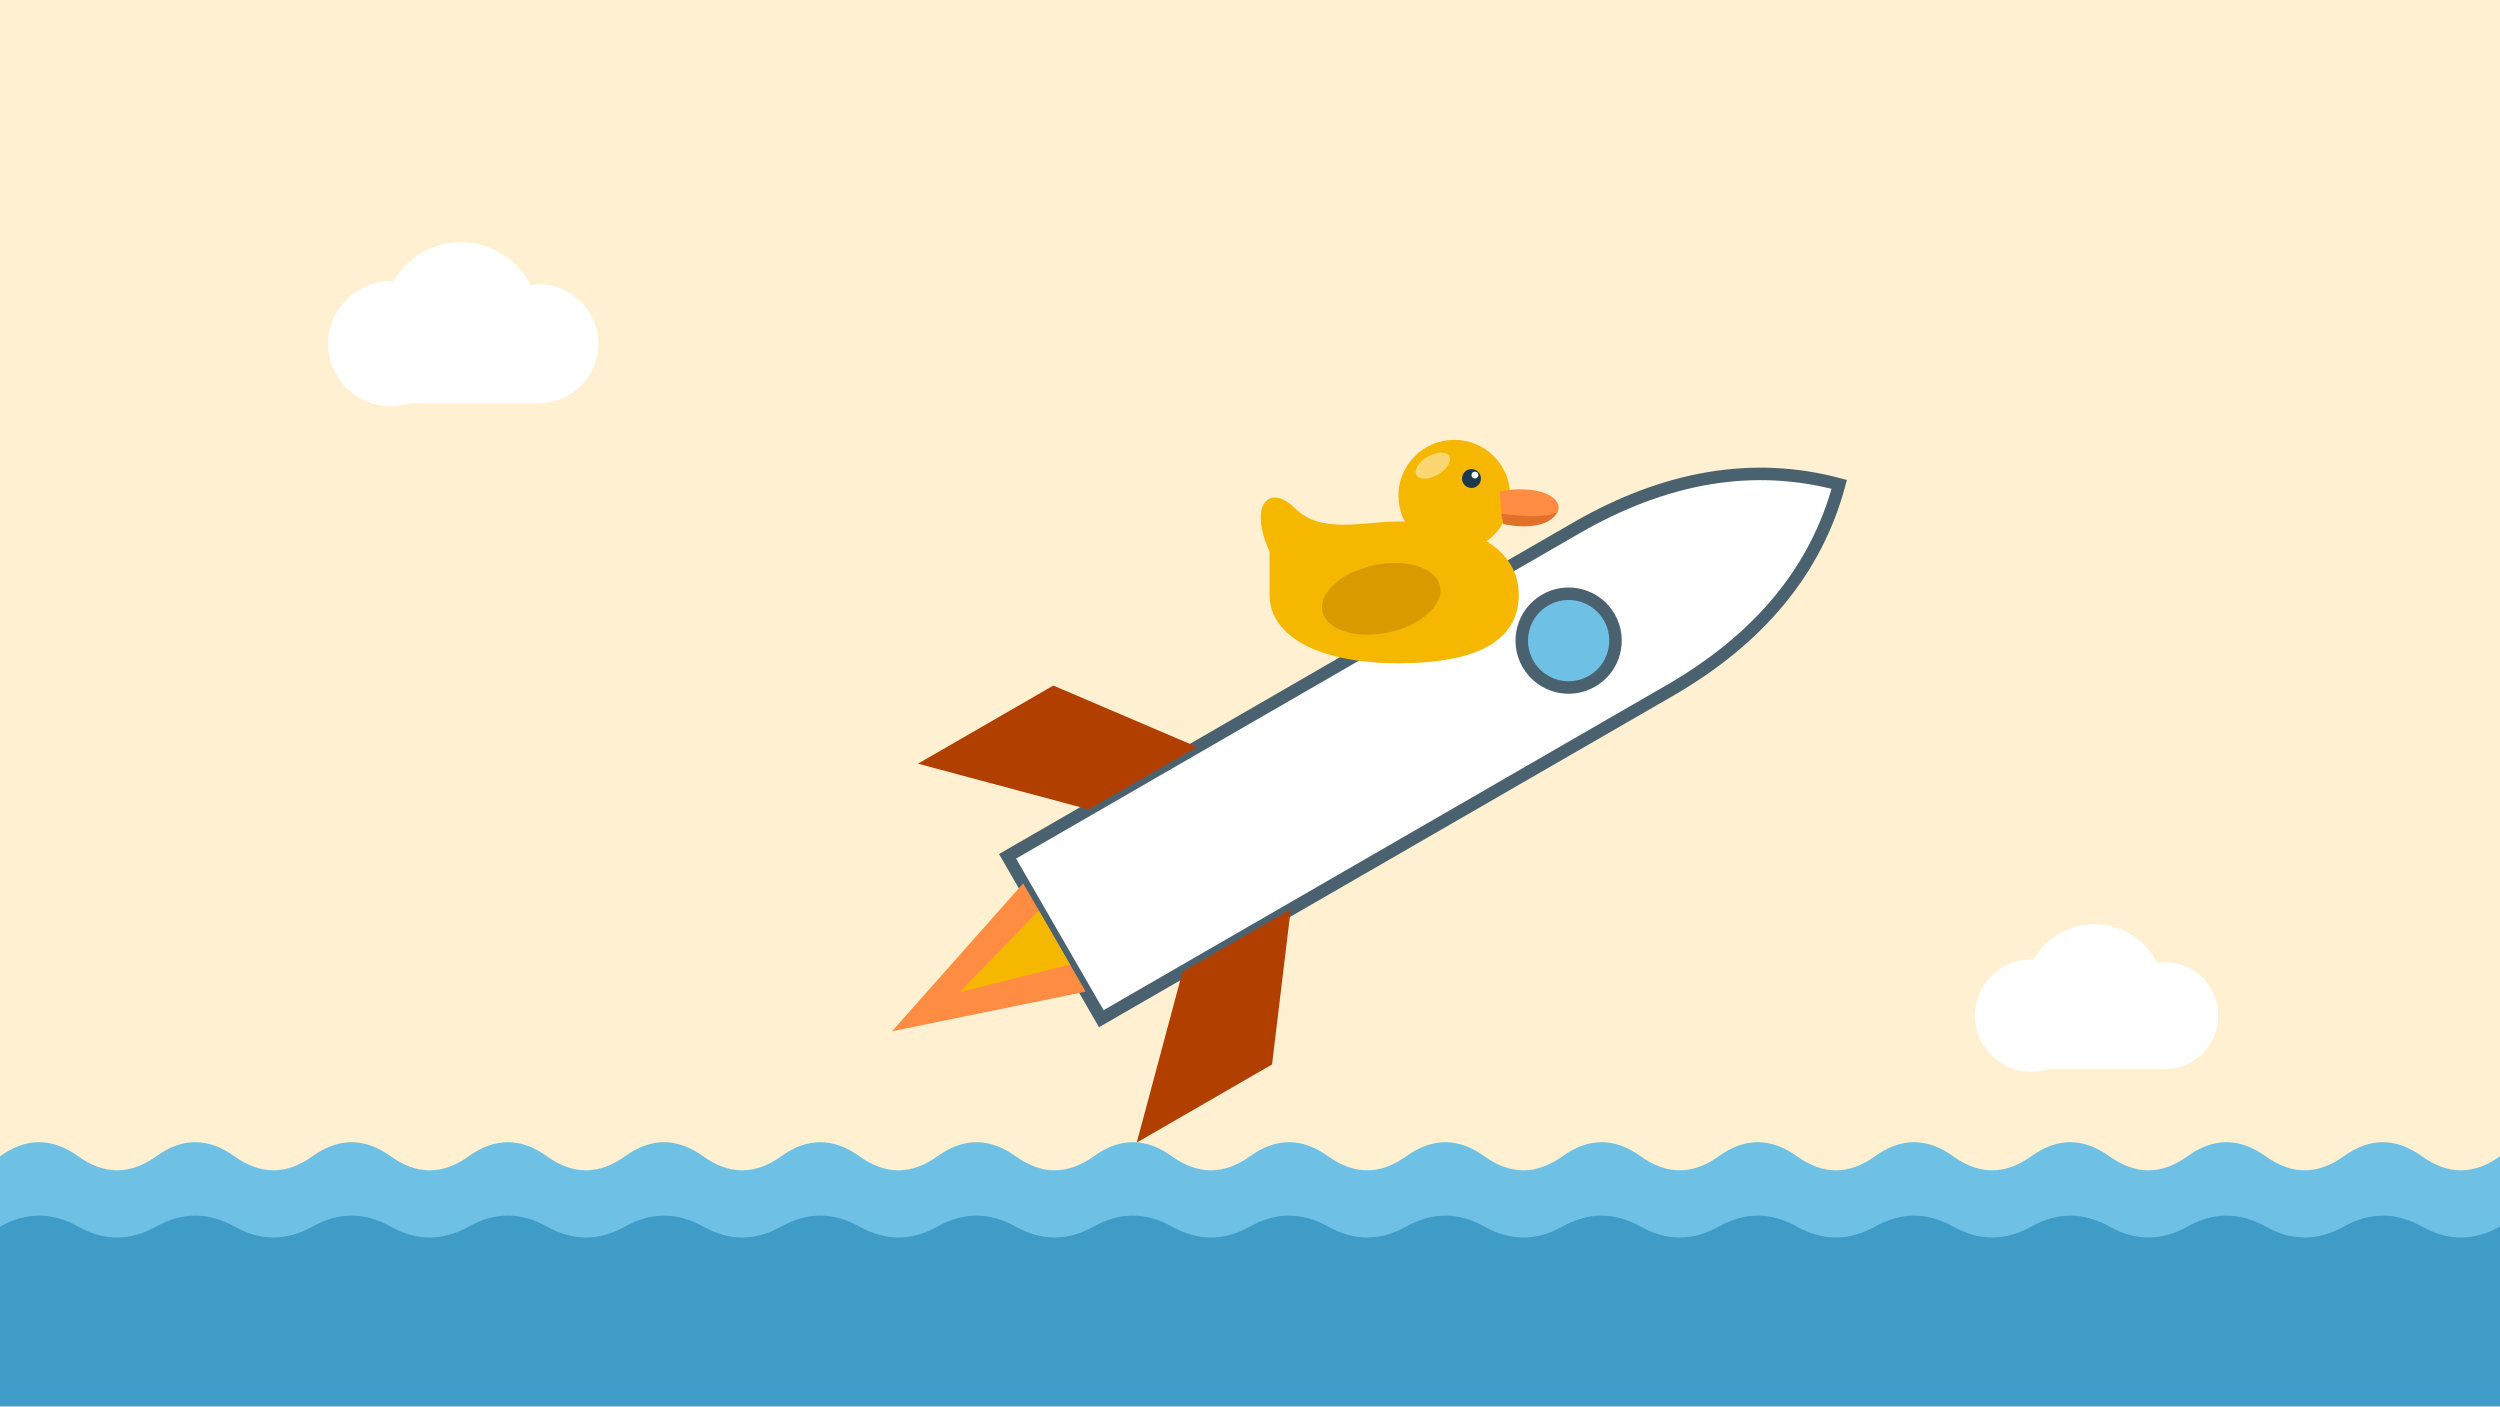
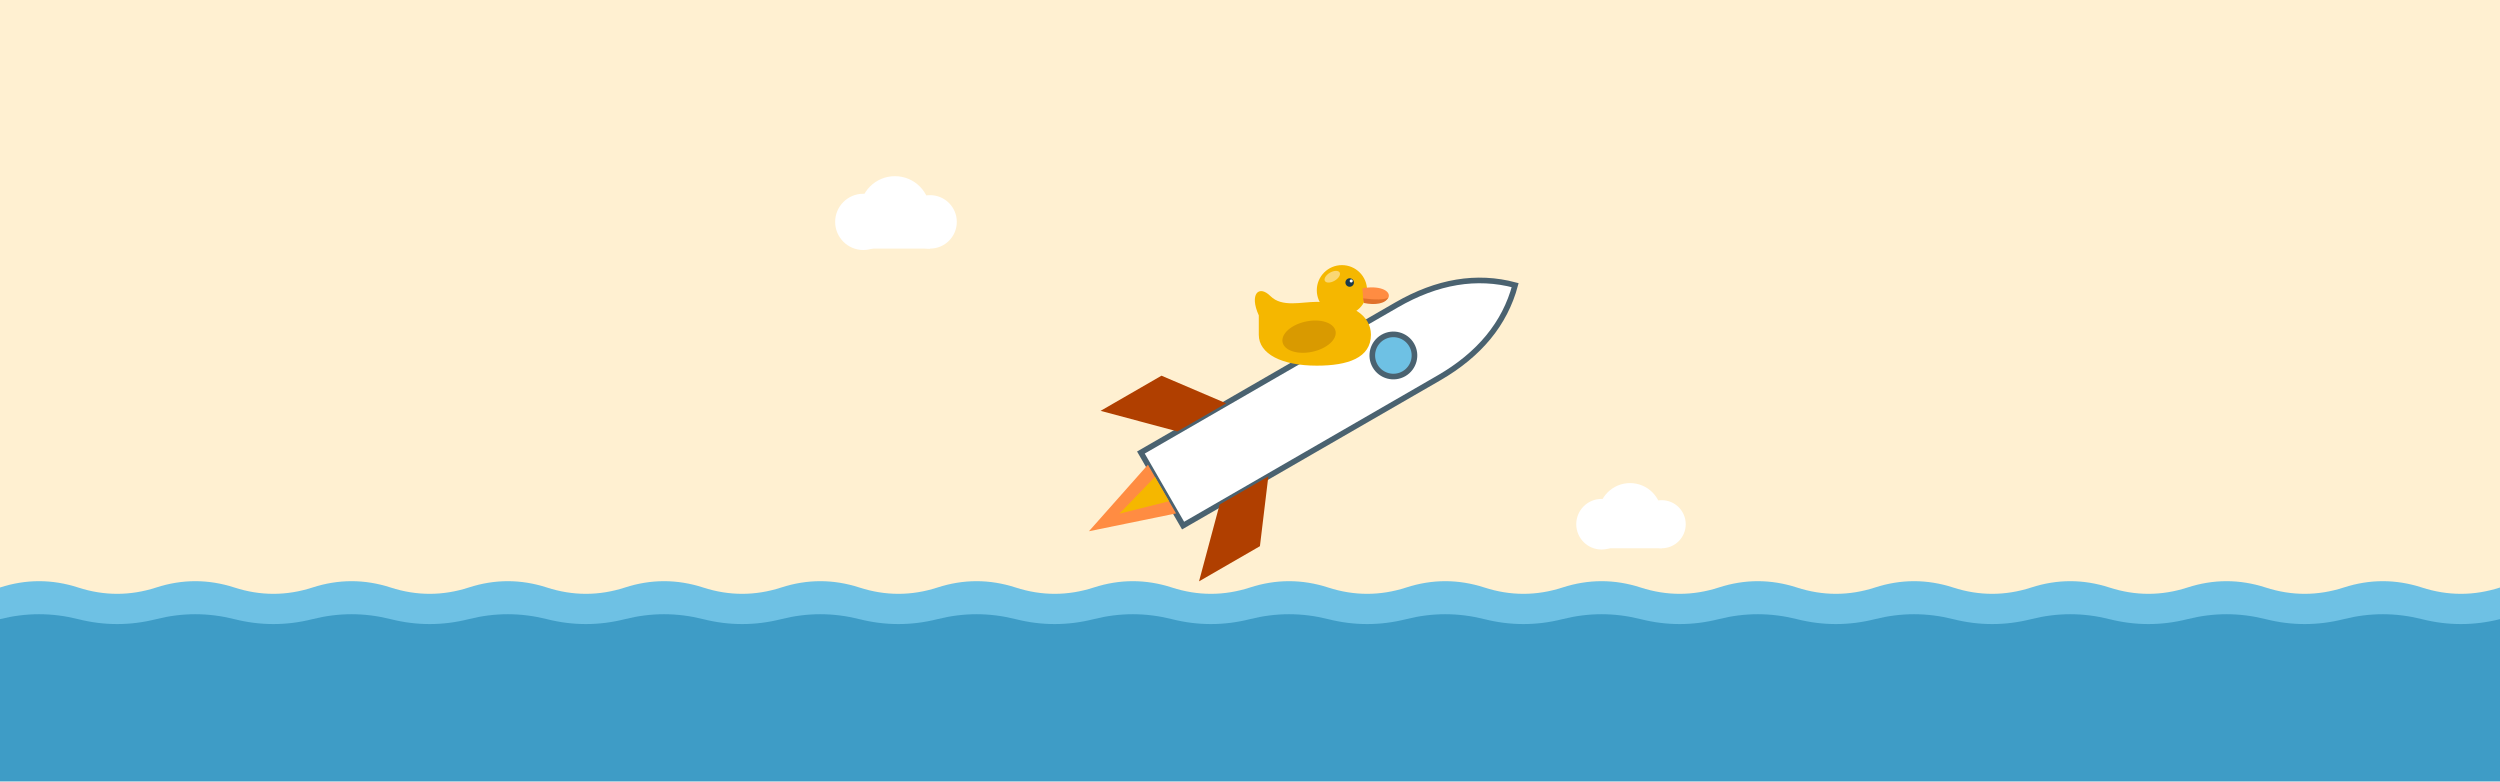
- <svg xmlns="http://www.w3.org/2000/svg" viewBox="0 0 1600 900" width="1600" height="900">
-   <rect width="1600" height="900" fill="#FFF0D1" />
-   <g transform="translate(250 220) scale(1)" fill="#FFFFFF">
-     <circle cx="0" cy="0" r="40" />
-     <circle cx="45" cy="-15" r="50" />
-     <circle cx="95" cy="0" r="38" />
-     <rect x="0" y="0" width="95" height="38" />
+ <svg xmlns="http://www.w3.org/2000/svg" viewBox="0 0 1600 500" width="1600" height="500">
+   <rect width="1600" height="500" fill="#FFF0D1" />
+   <path d="M0 376 q25 -8.1 50 0 t50 0 q25 -8.1 50 0 t50 0 q25 -8.1 50 0 t50 0 q25 -8.1 50 0 t50 0 q25 -8.1 50 0 t50 0 q25 -8.1 50 0 t50 0 q25 -8.1 50 0 t50 0 q25 -8.1 50 0 t50 0 q25 -8.1 50 0 t50 0 q25 -8.1 50 0 t50 0 q25 -8.1 50 0 t50 0 q25 -8.1 50 0 t50 0 q25 -8.1 50 0 t50 0 q25 -8.1 50 0 t50 0 q25 -8.1 50 0 t50 0 q25 -8.1 50 0 t50 0 V500 H0Z" fill="#6EC1E4" />
+   <g transform="translate(440 43) scale(0.45)">
+     <g transform="translate(250 220) scale(1)" fill="#FFFFFF">
+       <circle cx="0" cy="0" r="40" />
+       <circle cx="45" cy="-15" r="50" />
+       <circle cx="95" cy="0" r="38" />
+       <rect x="0" y="0" width="95" height="38" />
+     </g>
+     <g transform="translate(1300 650) scale(0.9)" fill="#FFFFFF">
+       <circle cx="0" cy="0" r="40" />
+       <circle cx="45" cy="-15" r="50" />
+       <circle cx="95" cy="0" r="38" />
+       <rect x="0" y="0" width="95" height="38" />
+     </g>
+     <g transform="translate(900 470) rotate(-30)">
+       <path d="M-260-60H160Q260-60 320 0 260 60 160 60H-260Z" fill="#FFFFFF" stroke="#4A6270" stroke-width="8" />
+       <circle cx="120" cy="0" r="30" fill="#6EC1E4" stroke="#4A6270" stroke-width="8" />
+       <path d="M-200-60L-280-140H-180L-120-60ZM-200 60L-280 140H-180L-120 60Z" fill="#B03F00" />
+       <path d="M-260-40L-380 0-260 40Z" fill="#FF8C42" />
+       <path d="M-260-20L-330 0-260 20Z" fill="#F5B700" />
+     </g>
+     <g transform="translate(895 375) scale(0.55 0.55)">
+       <path d="M-150-40C-175-95-150-120-120-90-90-60-40-75 0-75 90-75 140-40 140 10 140 70 80 90 0 90-90 90-150 60-150 10Z" fill="#F5B700" />
+       <ellipse cx="-20" cy="15" rx="70" ry="40" fill="#D99A00" transform="rotate(-12 -20 15)" />
+       <circle cx="65" cy="-105" r="65" fill="#F5B700" />
+       <path d="M118-110C160-118 190-105 186-88 182-72 150-70 120-78Z" fill="#FF8C42" />
+       <path d="M120-84C150-80 176-80 184-86 178-70 150-66 122-72Z" fill="#E0702A" />
+       <circle cx="85" cy="-125" r="11" fill="#1B3A4B" />
+       <circle cx="89" cy="-129" r="4" fill="#FFFFFF" />
+       <ellipse cx="40" cy="-140" rx="22" ry="12" fill="#FFFFFF" opacity=".45" transform="rotate(-30 40 -140)" />
+     </g>
  </g>
-   <g transform="translate(1300 650) scale(0.9)" fill="#FFFFFF">
-     <circle cx="0" cy="0" r="40" />
-     <circle cx="45" cy="-15" r="50" />
-     <circle cx="95" cy="0" r="38" />
-     <rect x="0" y="0" width="95" height="38" />
-   </g>
-   <path d="M0 740 q25 -18 50 0 t50 0 q25 -18 50 0 t50 0 q25 -18 50 0 t50 0 q25 -18 50 0 t50 0 q25 -18 50 0 t50 0 q25 -18 50 0 t50 0 q25 -18 50 0 t50 0 q25 -18 50 0 t50 0 q25 -18 50 0 t50 0 q25 -18 50 0 t50 0 q25 -18 50 0 t50 0 q25 -18 50 0 t50 0 q25 -18 50 0 t50 0 q25 -18 50 0 t50 0 q25 -18 50 0 t50 0 q25 -18 50 0 t50 0 V900 H0Z" fill="#6EC1E4" />
-   <g transform="translate(900 470) rotate(-30)">
-     <path d="M-260-60H160Q260-60 320 0 260 60 160 60H-260Z" fill="#FFFFFF" stroke="#4A6270" stroke-width="8" />
-     <circle cx="120" cy="0" r="30" fill="#6EC1E4" stroke="#4A6270" stroke-width="8" />
-     <path d="M-200-60L-280-140H-180L-120-60ZM-200 60L-280 140H-180L-120 60Z" fill="#B03F00" />
-     <path d="M-260-40L-380 0-260 40Z" fill="#FF8C42" />
-     <path d="M-260-20L-330 0-260 20Z" fill="#F5B700" />
-   </g>
-   <g transform="translate(895 375) scale(0.55 0.55)">
-     <path d="M-150-40C-175-95-150-120-120-90-90-60-40-75 0-75 90-75 140-40 140 10 140 70 80 90 0 90-90 90-150 60-150 10Z" fill="#F5B700" />
-     <ellipse cx="-20" cy="15" rx="70" ry="40" fill="#D99A00" transform="rotate(-12 -20 15)" />
-     <circle cx="65" cy="-105" r="65" fill="#F5B700" />
-     <path d="M118-110C160-118 190-105 186-88 182-72 150-70 120-78Z" fill="#FF8C42" />
-     <path d="M120-84C150-80 176-80 184-86 178-70 150-66 122-72Z" fill="#E0702A" />
-     <circle cx="85" cy="-125" r="11" fill="#1B3A4B" />
-     <circle cx="89" cy="-129" r="4" fill="#FFFFFF" />
-     <ellipse cx="40" cy="-140" rx="22" ry="12" fill="#FFFFFF" opacity=".45" transform="rotate(-30 40 -140)" />
-   </g>
-   <path d="M0 785 q25 -14 50 0 t50 0 q25 -14 50 0 t50 0 q25 -14 50 0 t50 0 q25 -14 50 0 t50 0 q25 -14 50 0 t50 0 q25 -14 50 0 t50 0 q25 -14 50 0 t50 0 q25 -14 50 0 t50 0 q25 -14 50 0 t50 0 q25 -14 50 0 t50 0 q25 -14 50 0 t50 0 q25 -14 50 0 t50 0 q25 -14 50 0 t50 0 q25 -14 50 0 t50 0 q25 -14 50 0 t50 0 q25 -14 50 0 t50 0 V900 H0Z" fill="#3E9CC6" />
+   <path d="M0 396.25 q25 -6.3 50 0 t50 0 q25 -6.3 50 0 t50 0 q25 -6.3 50 0 t50 0 q25 -6.3 50 0 t50 0 q25 -6.3 50 0 t50 0 q25 -6.3 50 0 t50 0 q25 -6.3 50 0 t50 0 q25 -6.3 50 0 t50 0 q25 -6.3 50 0 t50 0 q25 -6.3 50 0 t50 0 q25 -6.3 50 0 t50 0 q25 -6.3 50 0 t50 0 q25 -6.3 50 0 t50 0 q25 -6.3 50 0 t50 0 q25 -6.3 50 0 t50 0 q25 -6.3 50 0 t50 0 V500 H0Z" fill="#3E9CC6" />
</svg>
